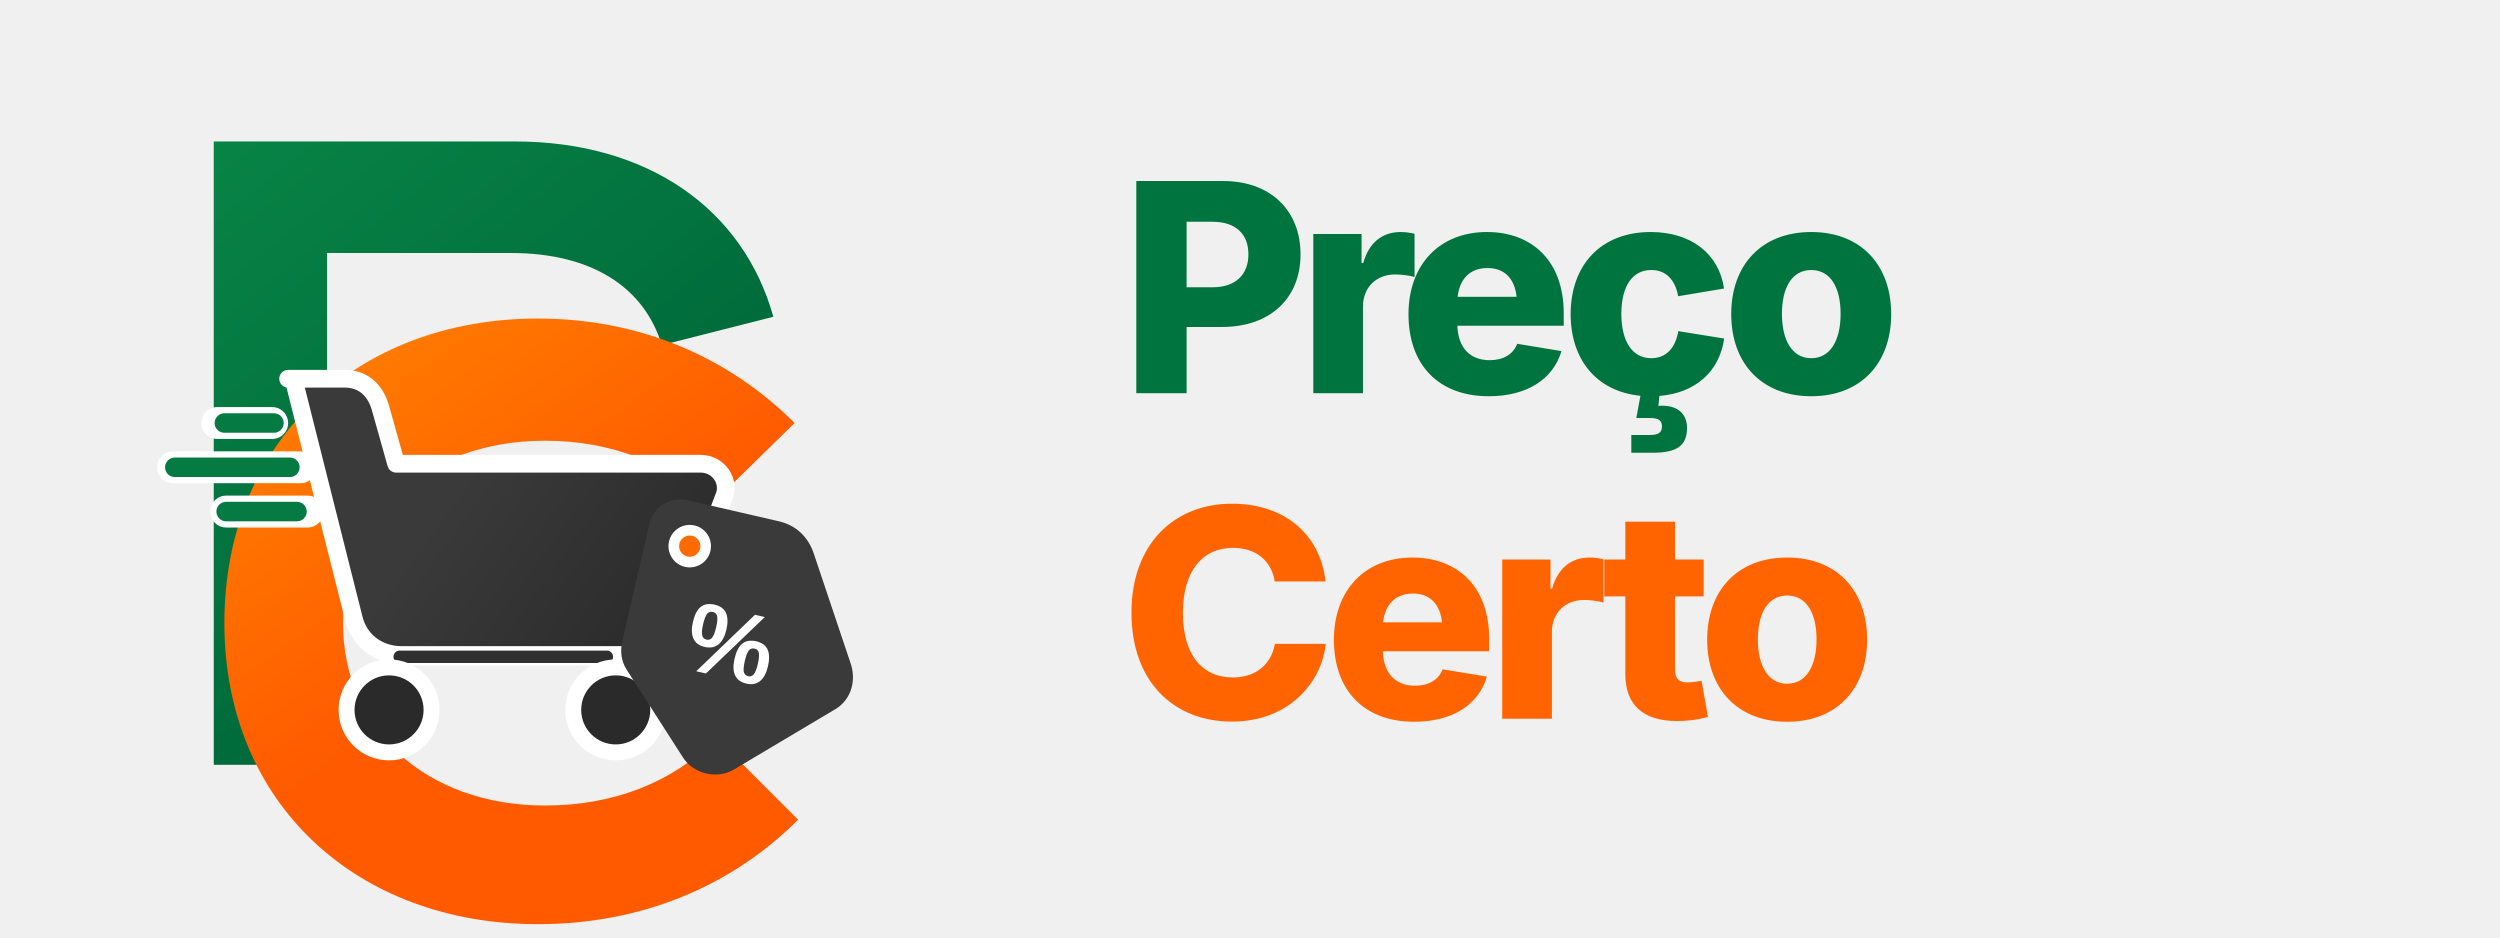
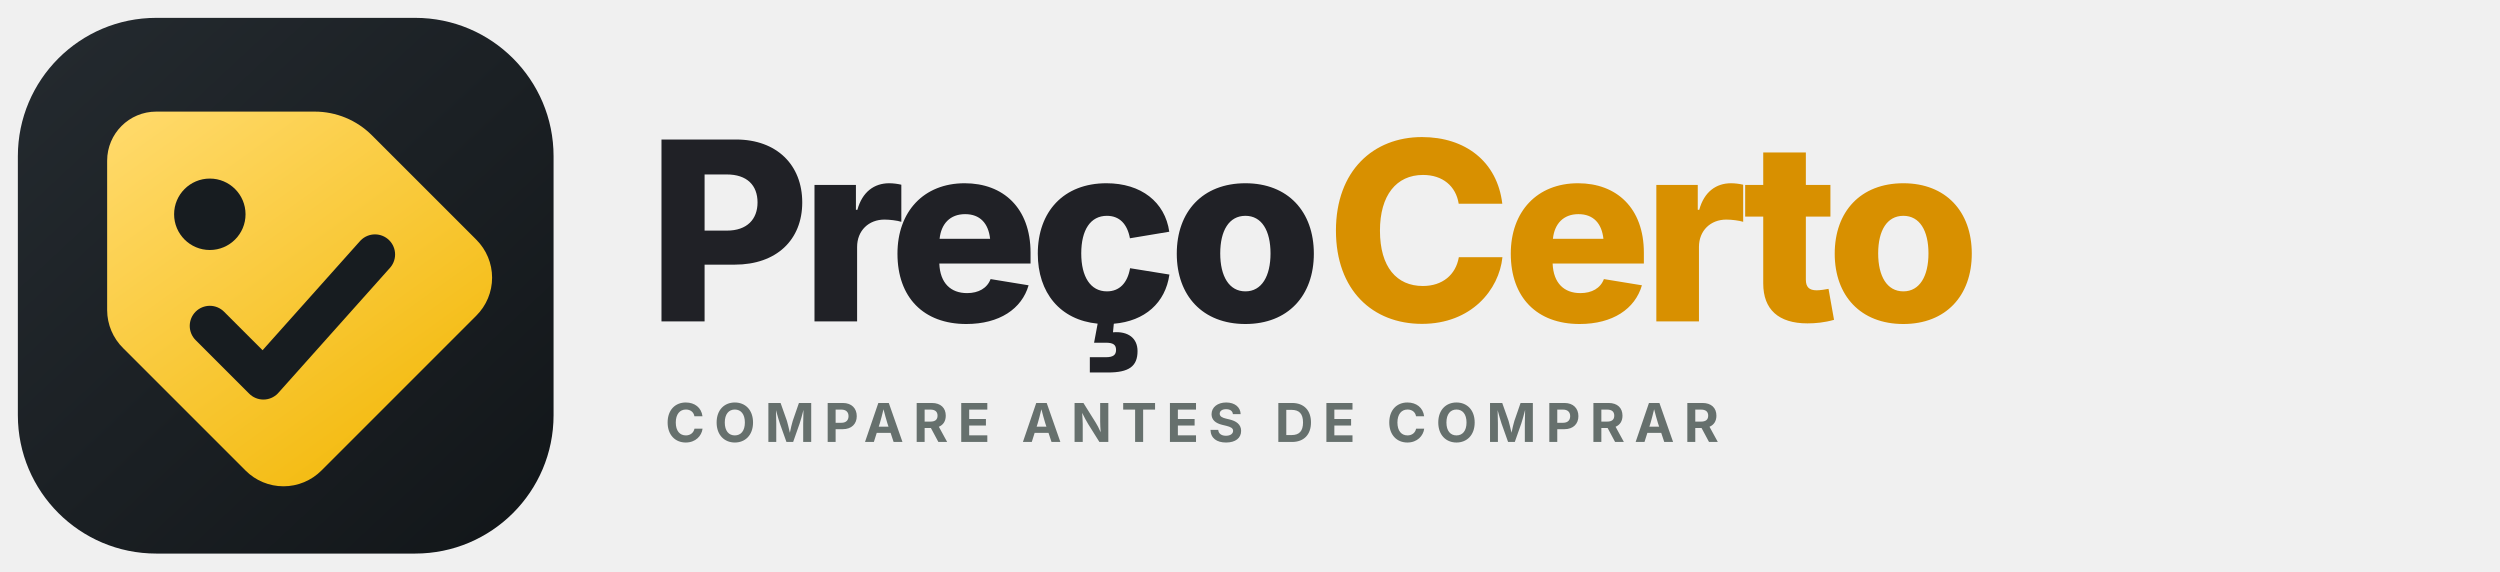
- <svg xmlns="http://www.w3.org/2000/svg" width="960" height="360" viewBox="0 0 960 360" role="img" aria-labelledby="pc-logo-title pc-logo-desc">
+ <svg xmlns="http://www.w3.org/2000/svg" width="560" height="128" viewBox="0 0 560 128" role="img" aria-labelledby="title desc">
  <defs>
-     <linearGradient id="g" x1="40" y1="35" x2="260" y2="310" gradientUnits="userSpaceOnUse">
-       <stop stop-color="#0A8A49" />
-       <stop offset="1" stop-color="#006B3B" />
+     <linearGradient id="bg" x1="8" y1="6" x2="118" y2="124" gradientUnits="userSpaceOnUse">
+       <stop stop-color="#242A2F" />
+       <stop offset="1" stop-color="#121619" />
    </linearGradient>
-     <linearGradient id="o" x1="175" y1="95" x2="330" y2="315" gradientUnits="userSpaceOnUse">
-       <stop stop-color="#FF8A00" />
-       <stop offset="1" stop-color="#FF5A00" />
-     </linearGradient>
-     <linearGradient id="d" x1="150" y1="145" x2="350" y2="290" gradientUnits="userSpaceOnUse">
-       <stop stop-color="#3A3A3A" />
-       <stop offset="1" stop-color="#202020" />
+     <linearGradient id="gold" x1="37" y1="23" x2="98" y2="108" gradientUnits="userSpaceOnUse">
+       <stop stop-color="#FFD968" />
+       <stop offset="1" stop-color="#F2B705" />
    </linearGradient>
  </defs>
-   <g transform="translate(10 4) scale(.68)">
-     <path d="M106 74h170c75 0 129 38 146 99l-63 16c-10-33-40-52-85-52H170v101h-64V74Z" fill="url(#g)" />
-     <path d="M106 236h64v190h-64z" fill="url(#g)" />
-     <path d="M289 174c58 0 108 22 145 59l-47 46c-24-23-56-36-94-36-67 0-114 43-114 103 0 60 47 103 114 103 39 0 72-13 97-38l46 46c-38 38-89 59-147 59-102 0-177-68-177-170 0-103 75-172 177-172Z" fill="url(#o)" />
-     <g transform="translate(55 177)">
-       <path d="M53 56h31M28 81h72M58 106h46" stroke="#fff" stroke-width="18" stroke-linecap="round" />
-       <path d="M57 56h28M29 81h65M58 106h40" stroke="#067A43" stroke-width="11" stroke-linecap="round" />
-       <path d="M93 31h32c10 0 17 6 20 16l9 32h172c10 0 17 10 13 19l-27 71c-4 11-15 18-27 18H157c-13 0-24-8-27-21L96 31Z" fill="url(#d)" stroke="#fff" stroke-width="10" stroke-linejoin="round" />
-       <path d="M156 188h117" stroke="#fff" stroke-width="10" stroke-linecap="round" />
-       <path d="M156 188h117" stroke="#2F2F2F" stroke-width="7" stroke-linecap="round" />
-       <circle cx="150" cy="218" r="24" fill="#2A2A2A" stroke="#fff" stroke-width="9" />
-       <circle cx="278" cy="218" r="24" fill="#2A2A2A" stroke="#fff" stroke-width="9" />
-       <g transform="translate(303 96) rotate(13)">
-         <path d="M0 0h69c10 0 18 5 23 13l35 57c5 9 4 20-4 27l-47 45c-8 8-22 8-30 0L4 101c-4-4-6-9-6-15V18C-2 8 6 0 16 0Z" fill="url(#d)" />
-         <circle cx="23" cy="25" r="12" fill="#fff" />
-         <circle cx="23" cy="25" r="6" fill="#FF6B00" />
-         <text x="33" y="93" fill="#fff" font-family="Arial,Helvetica,sans-serif" font-size="56" font-weight="700">%</text>
-       </g>
-     </g>
+   <g aria-hidden="true">
+     <rect x="4" y="4" width="120" height="120" rx="31" fill="url(#bg)" />
+     <path d="M35 25h35.5c4.8 0 9.4 1.9 12.8 5.3l23.4 23.4a12 12 0 0 1 0 17L72 105.4a12 12 0 0 1-17 0L27.6 78A12 12 0 0 1 24 69.5V36a11 11 0 0 1 11-11Z" fill="url(#gold)" />
+     <circle cx="47" cy="48" r="8" fill="#171C20" />
+     <path d="m47 73 12 12 25-28" fill="none" stroke="#171C20" stroke-width="9" stroke-linecap="round" stroke-linejoin="round" />
  </g>
-   <g font-family="Inter,Arial,Helvetica,sans-serif" font-weight="800" letter-spacing="-5">
-     <text x="430" y="151" fill="#00743F" font-size="112">Preço</text>
-     <text x="430" y="276" fill="#FF6400" font-size="112">Certo</text>
+   <g font-family="Manrope,Inter,Arial,sans-serif">
+     <text x="145" y="72" fill="#202126" font-size="56" font-weight="800" letter-spacing="-2.2">Preço</text>
+     <text x="297" y="72" fill="#D89000" font-size="56" font-weight="800" letter-spacing="-2.2">Certo</text>
+     <text x="149" y="99" fill="#66706D" font-size="12" font-weight="750" letter-spacing="2.1">COMPARE ANTES DE COMPRAR</text>
  </g>
</svg>
